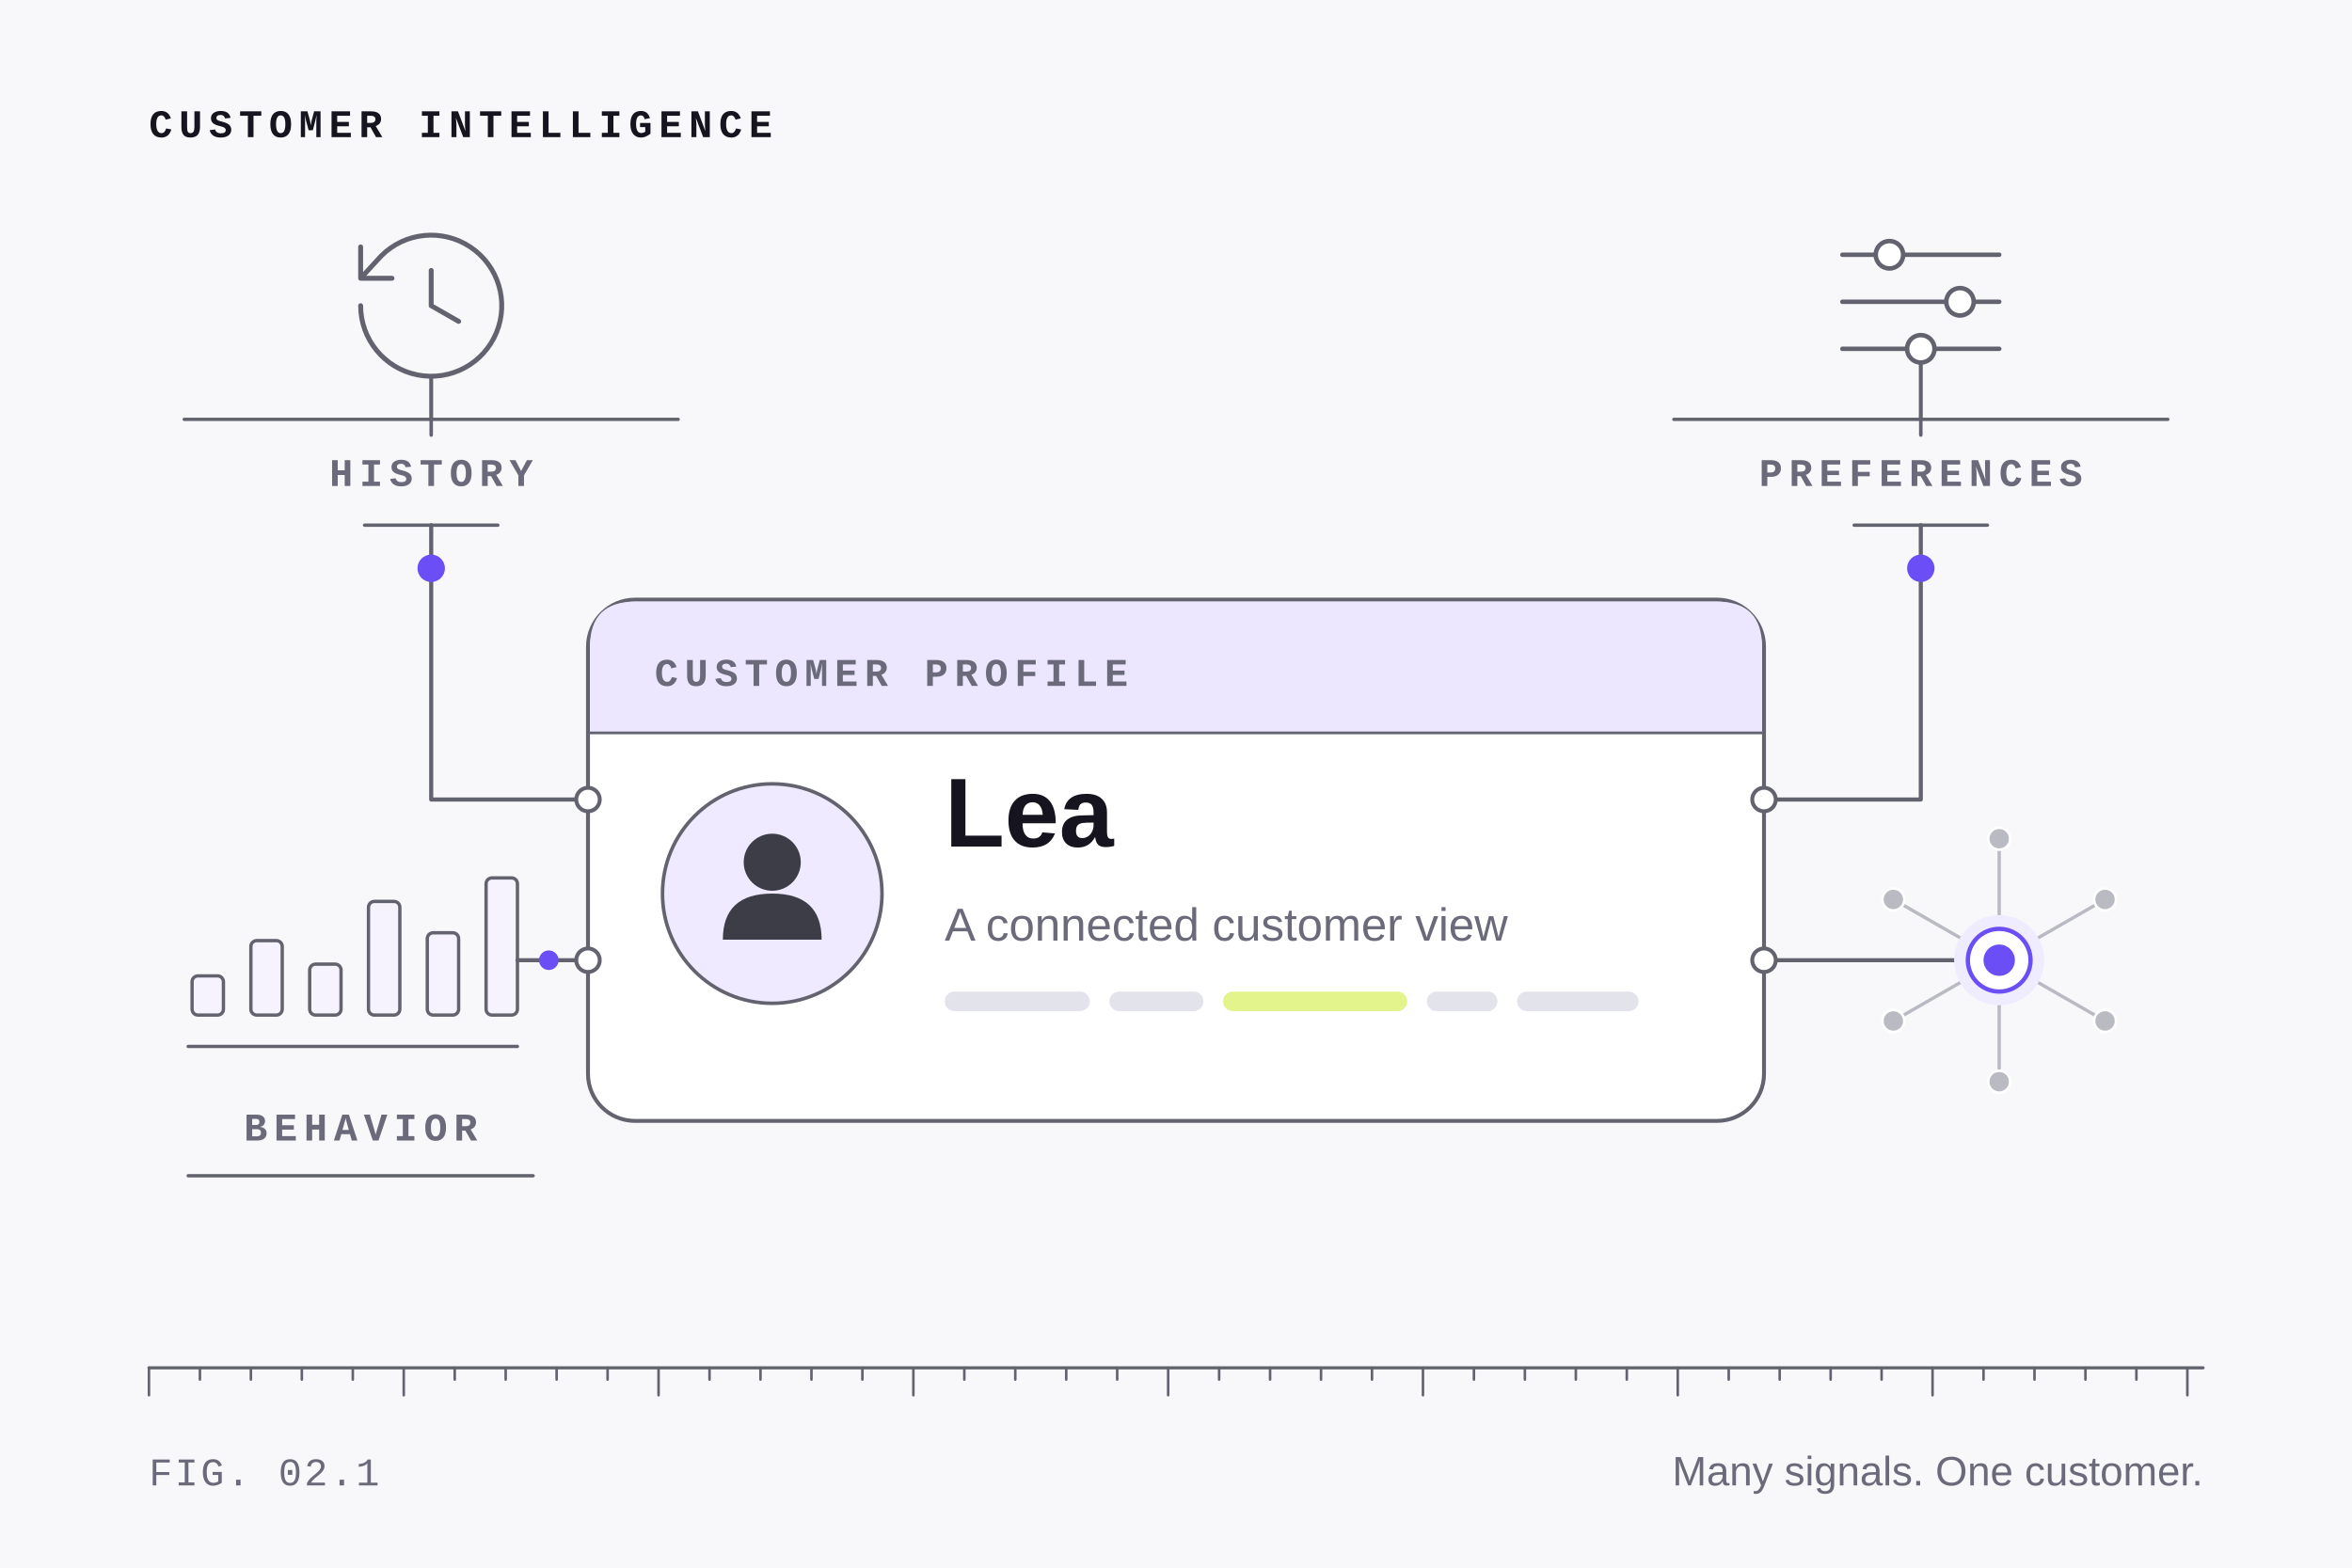
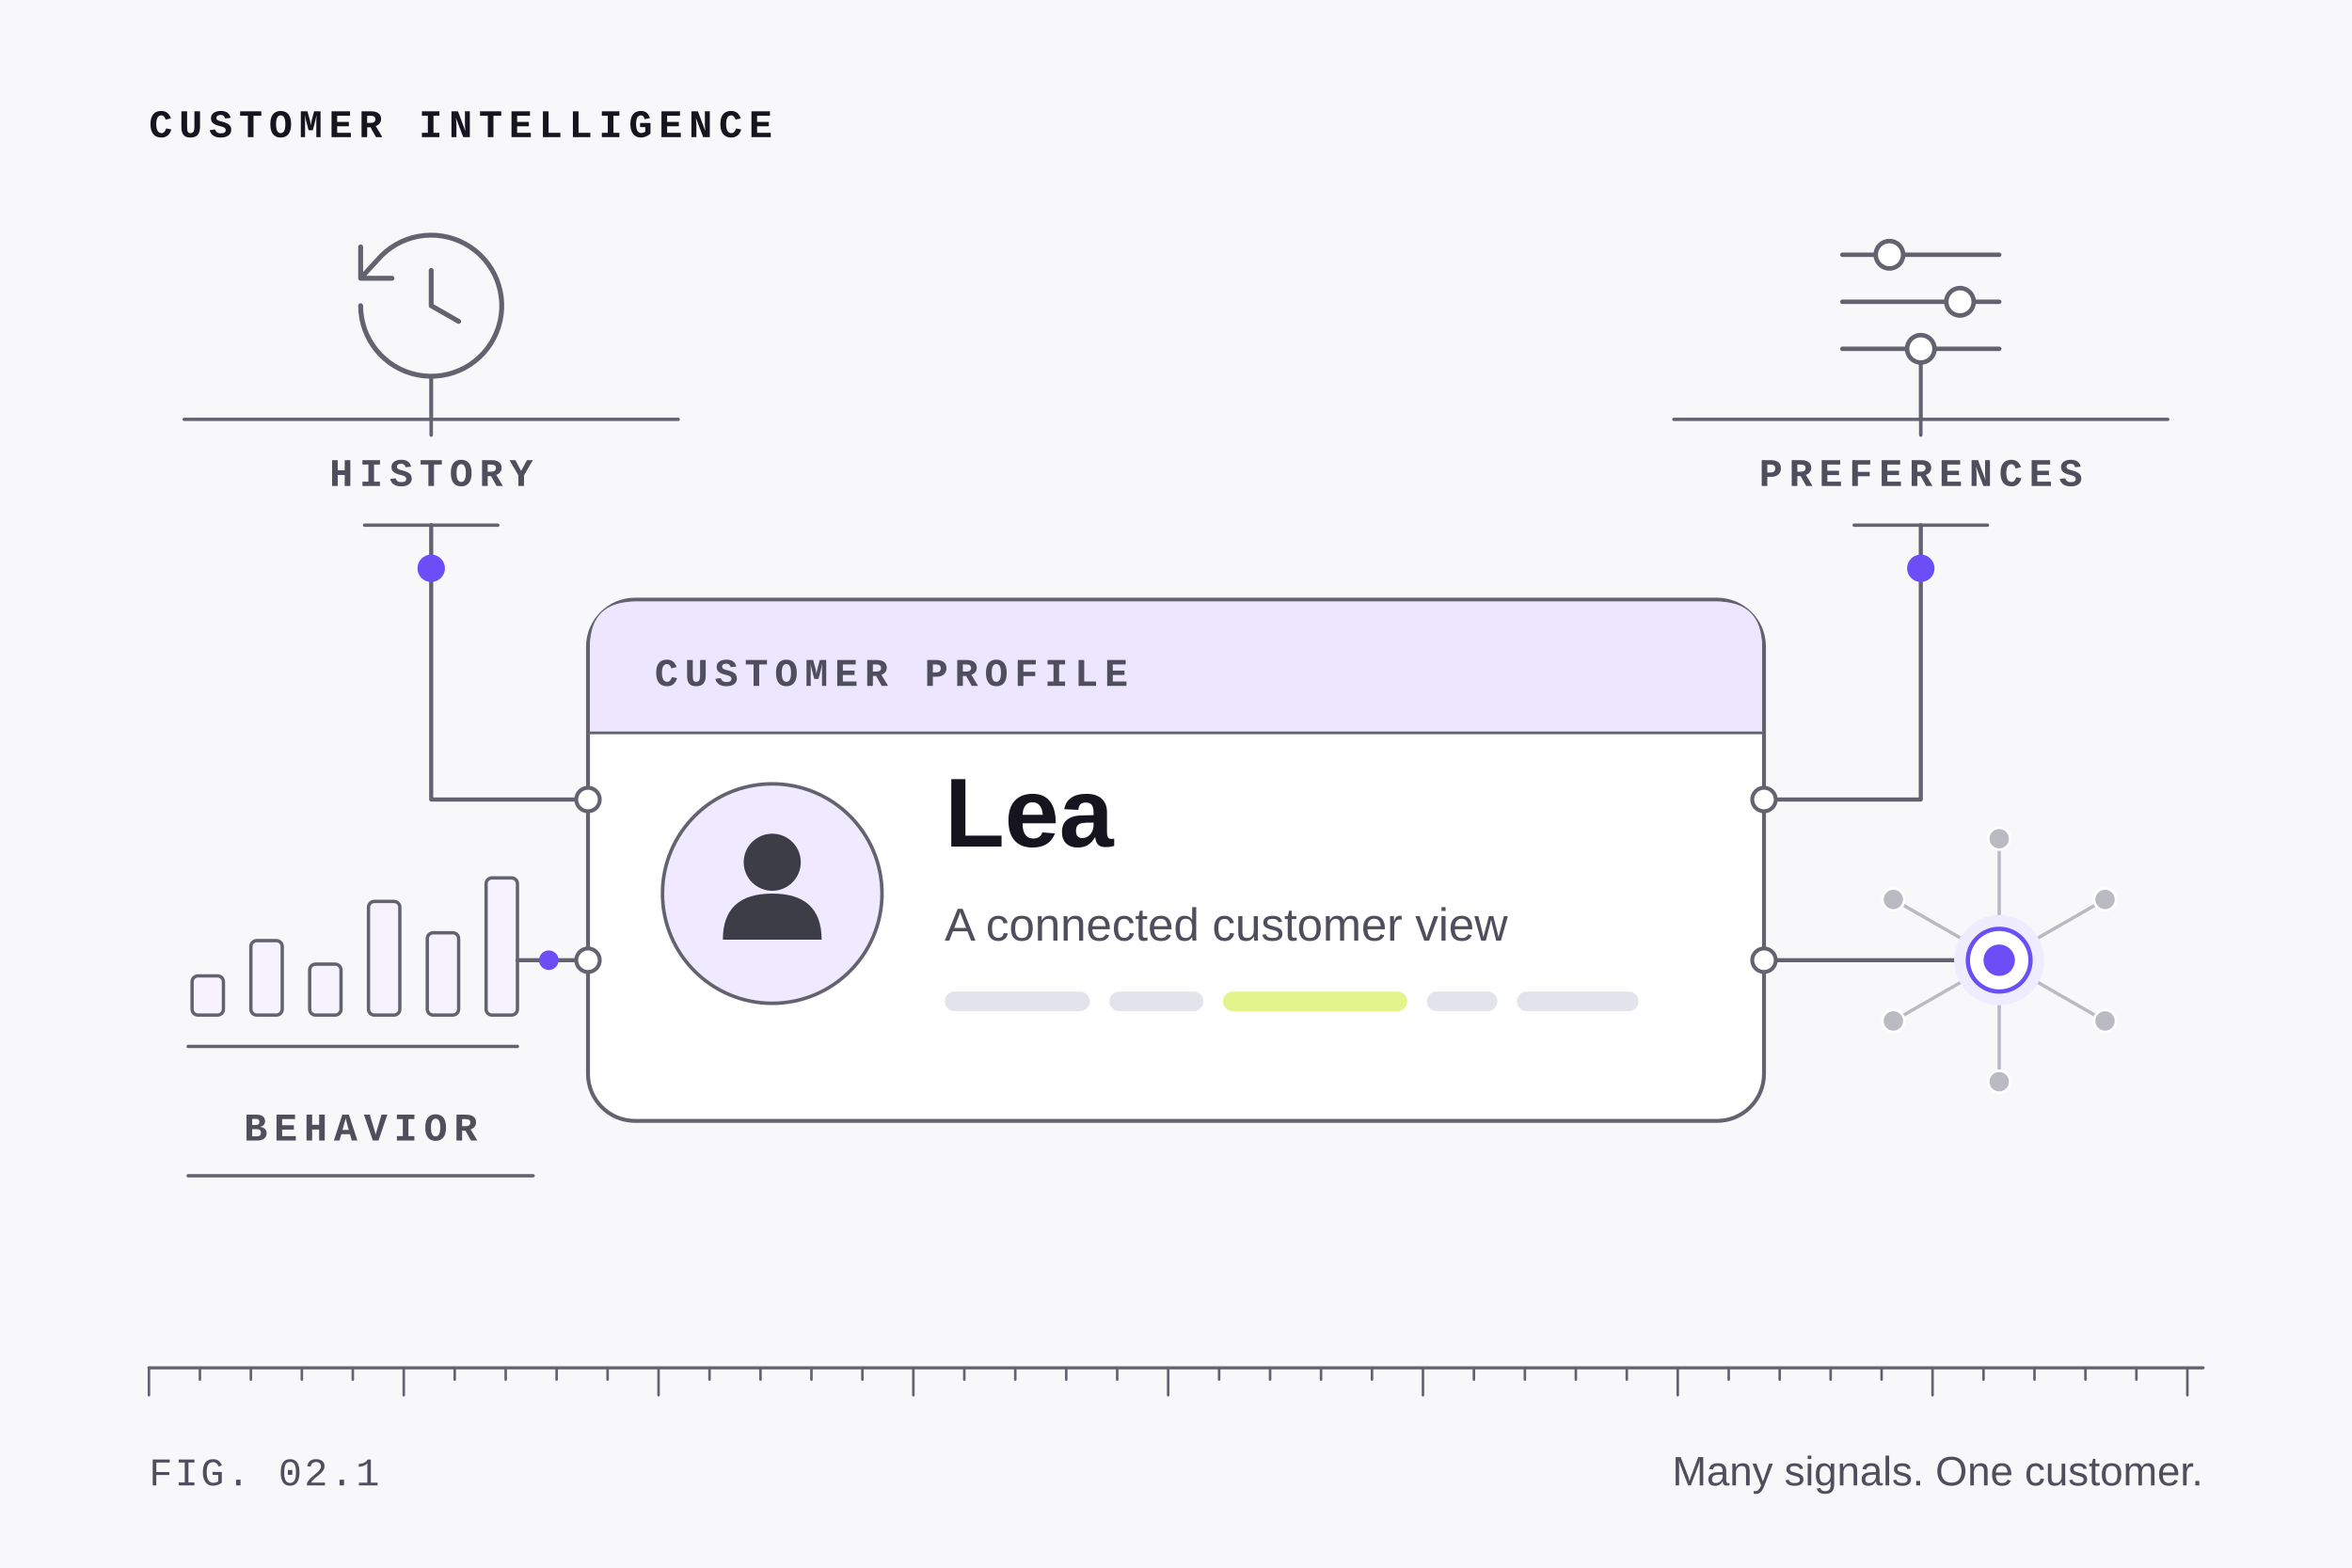
<svg xmlns="http://www.w3.org/2000/svg" width="600" height="400" viewBox="0 0 600 400" role="img" aria-labelledby="know-your-customers-title know-your-customers-desc" shape-rendering="geometricPrecision">
  <defs>
    <linearGradient id="surface" x1="0" y1="0" x2="1" y2="1">
      <stop stop-color="#e9eaef" />
      <stop offset=".6" stop-color="#f9f9fb" />
      <stop offset="1" stop-color="#fff" />
    </linearGradient>
    <linearGradient id="metal" x1="0" y1="0" x2="1" y2="1">
      <stop stop-color="#fafafc" />
      <stop offset="1" stop-color="#c6c8d0" />
    </linearGradient>
    <linearGradient id="band" x1="0" y1="0" x2="1" y2="0">
      <stop stop-color="#e6dfff" />
      <stop offset="1" stop-color="#f7f5ff" />
    </linearGradient>
    <radialGradient id="avatar" cx=".35" cy=".25" r=".9">
      <stop stop-color="#faf8ff" />
      <stop offset="1" stop-color="#e3dff1" />
    </radialGradient>
    <radialGradient id="person" cx=".32" cy=".2" r=".8">
      <stop stop-color="#8e909c" />
      <stop offset=".6" stop-color="#44444f" />
      <stop offset="1" stop-color="#24232f" />
    </radialGradient>
    <linearGradient id="backdrop" x1="0" y1="0" x2="0" y2="1">
      <stop stop-color="#fcfcfd" />
      <stop offset="1" stop-color="#f8f8fb" />
    </linearGradient>
  </defs>
  <rect x="0" y="0" width="600" height="400" rx="0" fill="#f8f8fb" stroke="none" stroke-width="0" vector-effect="non-scaling-stroke" />
  <text x="38" y="35" font-family="'SFMono-Regular', Consolas, 'Liberation Mono', monospace" font-size="10" font-weight="600" fill="var(--diagram-ink, #16151f)" text-anchor="start" letter-spacing="1.65">CUSTOMER INTELLIGENCE</text>
  <path d="M47 107H173" fill="none" stroke="var(--diagram-line, #62636f)" stroke-width="0.85" stroke-linecap="round" stroke-linejoin="round" vector-effect="non-scaling-stroke" />
  <path d="M110 107L110 111" fill="none" stroke="var(--diagram-line, #62636f)" stroke-width="0.9" stroke-linecap="round" stroke-linejoin="round" vector-effect="non-scaling-stroke" />
-   <text x="110" y="124" font-family="'SFMono-Regular', Consolas, 'Liberation Mono', monospace" font-size="10" font-weight="600" fill="var(--diagram-muted, #6b6a7a)" text-anchor="middle" letter-spacing="1.65">HISTORY</text>
+   <text x="110" y="124" font-family="'SFMono-Regular', Consolas, 'Liberation Mono', monospace" font-size="10" font-weight="600" fill="var(--diagram-muted, #4f4e5c)" text-anchor="middle" letter-spacing="1.65">HISTORY</text>
  <path d="M93 134H127" fill="none" stroke="var(--diagram-line, #62636f)" stroke-width="0.85" stroke-linecap="round" stroke-linejoin="round" vector-effect="non-scaling-stroke" />
  <path d="M92 78A18 18 0 1 0 97.272 65.272L92 71M92 63V71H100" fill="none" stroke="var(--diagram-line, #62636f)" stroke-width="1.25" stroke-linecap="round" stroke-linejoin="round" vector-effect="non-scaling-stroke" data-icon="history" />
  <path d="M110 69V78L117 82" fill="none" stroke="var(--diagram-line, #62636f)" stroke-width="1.25" stroke-linecap="round" stroke-linejoin="round" vector-effect="non-scaling-stroke" />
  <path d="M110 96L110 107" fill="none" stroke="var(--diagram-line, #62636f)" stroke-width="1" stroke-linecap="round" stroke-linejoin="round" vector-effect="non-scaling-stroke" />
  <path d="M427 107H553" fill="none" stroke="var(--diagram-line, #62636f)" stroke-width="0.85" stroke-linecap="round" stroke-linejoin="round" vector-effect="non-scaling-stroke" />
  <path d="M490 107L490 111" fill="none" stroke="var(--diagram-line, #62636f)" stroke-width="0.9" stroke-linecap="round" stroke-linejoin="round" vector-effect="non-scaling-stroke" />
-   <text x="490" y="124" font-family="'SFMono-Regular', Consolas, 'Liberation Mono', monospace" font-size="10" font-weight="600" fill="var(--diagram-muted, #6b6a7a)" text-anchor="middle" letter-spacing="1.65">PREFERENCES</text>
+   <text x="490" y="124" font-family="'SFMono-Regular', Consolas, 'Liberation Mono', monospace" font-size="10" font-weight="600" fill="var(--diagram-muted, #4f4e5c)" text-anchor="middle" letter-spacing="1.65">PREFERENCES</text>
  <path d="M473 134H507" fill="none" stroke="var(--diagram-line, #62636f)" stroke-width="0.85" stroke-linecap="round" stroke-linejoin="round" vector-effect="non-scaling-stroke" />
  <path d="M470 65H510" fill="none" stroke="var(--diagram-line, #62636f)" stroke-width="1.15" stroke-linecap="round" stroke-linejoin="round" vector-effect="non-scaling-stroke" />
  <circle cx="482" cy="65" r="3.5" fill="var(--paper, #ffffff)" stroke="var(--diagram-line, #62636f)" stroke-width="1.15" vector-effect="non-scaling-stroke" />
  <path d="M470 77H510" fill="none" stroke="var(--diagram-line, #62636f)" stroke-width="1.15" stroke-linecap="round" stroke-linejoin="round" vector-effect="non-scaling-stroke" />
  <circle cx="500" cy="77" r="3.5" fill="var(--paper, #ffffff)" stroke="var(--diagram-line, #62636f)" stroke-width="1.15" vector-effect="non-scaling-stroke" />
  <path d="M470 89H510" fill="none" stroke="var(--diagram-line, #62636f)" stroke-width="1.15" stroke-linecap="round" stroke-linejoin="round" vector-effect="non-scaling-stroke" />
  <circle cx="490" cy="89" r="3.5" fill="var(--paper, #ffffff)" stroke="var(--diagram-line, #62636f)" stroke-width="1.15" vector-effect="non-scaling-stroke" />
  <path d="M490 92.5L490 107" fill="none" stroke="var(--diagram-line, #62636f)" stroke-width="1" stroke-linecap="round" stroke-linejoin="round" vector-effect="non-scaling-stroke" />
  <path d="M110 134L110 204L150 204" fill="none" stroke="var(--diagram-line, #62636f)" stroke-width="1.05" stroke-linecap="round" stroke-linejoin="round" vector-effect="non-scaling-stroke" data-connection="history-to-profile" data-from="history" data-to="profile-history" />
  <path d="M490 134L490 204L450 204" fill="none" stroke="var(--diagram-line, #62636f)" stroke-width="1.05" stroke-linecap="round" stroke-linejoin="round" vector-effect="non-scaling-stroke" data-connection="preferences-to-profile" data-from="preferences" data-to="profile-preferences" />
  <circle cx="110" cy="145" r="3.5" fill="var(--violet, #6b4ef5)" stroke="none" stroke-width="0" vector-effect="non-scaling-stroke" />
  <circle cx="490" cy="145" r="3.5" fill="var(--violet, #6b4ef5)" stroke="none" stroke-width="0" vector-effect="non-scaling-stroke" />
  <rect x="150" y="153" width="300" height="133" rx="12" fill="var(--paper, #ffffff)" stroke="var(--diagram-line, #62636f)" stroke-width="1" vector-effect="non-scaling-stroke" data-card="customer-profile" />
  <path d="M150.5 187V165Q150.5 153.5 162 153.5H438Q449.5 153.5 449.5 165V187Z" fill="#ece6ff" stroke="none" stroke-width="0" stroke-linecap="round" stroke-linejoin="round" vector-effect="non-scaling-stroke" />
  <path d="M150 187H450" fill="none" stroke="var(--diagram-line, #62636f)" stroke-width="0.7" stroke-linecap="round" stroke-linejoin="round" vector-effect="non-scaling-stroke" />
-   <text x="167" y="175" font-family="'SFMono-Regular', Consolas, 'Liberation Mono', monospace" font-size="10" font-weight="600" fill="var(--diagram-muted, #6b6a7a)" text-anchor="start" letter-spacing="1.65">CUSTOMER PROFILE</text>
+   <text x="167" y="175" font-family="'SFMono-Regular', Consolas, 'Liberation Mono', monospace" font-size="10" font-weight="600" fill="var(--diagram-muted, #4f4e5c)" text-anchor="start" letter-spacing="1.65">CUSTOMER PROFILE</text>
  <circle cx="197" cy="228" r="28" fill="#efeaff" stroke="var(--diagram-line, #62636f)" stroke-width="0.9" vector-effect="non-scaling-stroke" />
  <circle cx="197" cy="220" r="7.28" fill="#3d3d48" stroke="none" stroke-width="0" vector-effect="non-scaling-stroke" />
  <path d="M184.4 239.76Q184.4 228 197 228Q209.6 228 209.6 239.76Z" fill="#3d3d48" stroke="none" stroke-width="0" stroke-linecap="round" stroke-linejoin="round" vector-effect="non-scaling-stroke" />
  <text x="241" y="216" font-family="Montserrat, 'Helvetica Neue', Arial, sans-serif" font-size="25" font-weight="700" fill="var(--diagram-ink, #16151f)" text-anchor="start">Lea</text>
-   <text x="241" y="240" font-family="Montserrat, 'Helvetica Neue', Arial, sans-serif" font-size="11.8" font-weight="400" fill="var(--diagram-muted, #6b6a7a)" text-anchor="start">A connected customer view</text>
+   <text x="241" y="240" font-family="Montserrat, 'Helvetica Neue', Arial, sans-serif" font-size="11.8" font-weight="400" fill="var(--diagram-muted, #4f4e5c)" text-anchor="start">A connected customer view</text>
  <rect x="241" y="253" width="37" height="5" rx="2.5" fill="#e3e3eb" stroke="none" stroke-width="0" vector-effect="non-scaling-stroke" />
  <rect x="283" y="253" width="24" height="5" rx="2.5" fill="#e3e3eb" stroke="none" stroke-width="0" vector-effect="non-scaling-stroke" />
  <rect x="312" y="253" width="47" height="5" rx="2.5" fill="var(--diagram-highlight, #e4f48c)" stroke="none" stroke-width="0" vector-effect="non-scaling-stroke" />
  <rect x="364" y="253" width="18" height="5" rx="2.5" fill="#e3e3eb" stroke="none" stroke-width="0" vector-effect="non-scaling-stroke" />
  <rect x="387" y="253" width="31" height="5" rx="2.5" fill="#e3e3eb" stroke="none" stroke-width="0" vector-effect="non-scaling-stroke" />
  <rect x="49" y="249" width="8" height="10" rx="1.5" fill="#f6f3ff" stroke="var(--diagram-line, #62636f)" stroke-width="0.85" vector-effect="non-scaling-stroke" />
  <rect x="64" y="240" width="8" height="19" rx="1.5" fill="#f6f3ff" stroke="var(--diagram-line, #62636f)" stroke-width="0.85" vector-effect="non-scaling-stroke" />
  <rect x="79" y="246" width="8" height="13" rx="1.5" fill="#f6f3ff" stroke="var(--diagram-line, #62636f)" stroke-width="0.85" vector-effect="non-scaling-stroke" />
  <rect x="94" y="230" width="8" height="29" rx="1.5" fill="#f6f3ff" stroke="var(--diagram-line, #62636f)" stroke-width="0.85" vector-effect="non-scaling-stroke" />
  <rect x="109" y="238" width="8" height="21" rx="1.5" fill="#f6f3ff" stroke="var(--diagram-line, #62636f)" stroke-width="0.85" vector-effect="non-scaling-stroke" />
  <rect x="124" y="224" width="8" height="35" rx="1.5" fill="#f6f3ff" stroke="var(--diagram-line, #62636f)" stroke-width="0.85" vector-effect="non-scaling-stroke" />
  <path d="M48 267H132" fill="none" stroke="var(--diagram-line, #62636f)" stroke-width="0.85" stroke-linecap="round" stroke-linejoin="round" vector-effect="non-scaling-stroke" />
-   <text x="92" y="291" font-family="'SFMono-Regular', Consolas, 'Liberation Mono', monospace" font-size="10" font-weight="600" fill="var(--diagram-muted, #6b6a7a)" text-anchor="middle" letter-spacing="1.65">BEHAVIOR</text>
+   <text x="92" y="291" font-family="'SFMono-Regular', Consolas, 'Liberation Mono', monospace" font-size="10" font-weight="600" fill="var(--diagram-muted, #4f4e5c)" text-anchor="middle" letter-spacing="1.65">BEHAVIOR</text>
  <path d="M48 300H136" fill="none" stroke="var(--diagram-line, #62636f)" stroke-width="0.85" stroke-linecap="round" stroke-linejoin="round" vector-effect="non-scaling-stroke" />
  <path d="M132 245L150 245" fill="none" stroke="var(--diagram-line, #62636f)" stroke-width="1.05" stroke-linecap="round" stroke-linejoin="round" vector-effect="non-scaling-stroke" data-connection="behavior-to-profile" data-from="behavior" data-to="profile-behavior" />
  <circle cx="140" cy="245" r="2.5" fill="var(--violet, #6b4ef5)" stroke="none" stroke-width="0" vector-effect="non-scaling-stroke" />
  <path d="M510 245L510 214" fill="none" stroke="var(--diagram-dot, #b9bac2)" stroke-width="0.85" stroke-linecap="round" stroke-linejoin="round" vector-effect="non-scaling-stroke" data-network-spoke="" />
  <path d="M510 245L537 229.5" fill="none" stroke="var(--diagram-dot, #b9bac2)" stroke-width="0.85" stroke-linecap="round" stroke-linejoin="round" vector-effect="non-scaling-stroke" data-network-spoke="" />
  <path d="M510 245L537 260.5" fill="none" stroke="var(--diagram-dot, #b9bac2)" stroke-width="0.85" stroke-linecap="round" stroke-linejoin="round" vector-effect="non-scaling-stroke" data-network-spoke="" />
  <path d="M510 245L510 276" fill="none" stroke="var(--diagram-dot, #b9bac2)" stroke-width="0.85" stroke-linecap="round" stroke-linejoin="round" vector-effect="non-scaling-stroke" data-network-spoke="" />
  <path d="M510 245L483 260.5" fill="none" stroke="var(--diagram-dot, #b9bac2)" stroke-width="0.85" stroke-linecap="round" stroke-linejoin="round" vector-effect="non-scaling-stroke" data-network-spoke="" />
  <path d="M510 245L483 229.5" fill="none" stroke="var(--diagram-dot, #b9bac2)" stroke-width="0.85" stroke-linecap="round" stroke-linejoin="round" vector-effect="non-scaling-stroke" data-network-spoke="" />
  <path d="M510 245L450 245" fill="none" stroke="var(--diagram-line, #62636f)" stroke-width="1.05" stroke-linecap="round" stroke-linejoin="round" vector-effect="non-scaling-stroke" data-connection="signals-to-profile" data-from="signals" data-to="profile-signals" />
  <circle cx="510" cy="214" r="2.8" fill="var(--diagram-dot, #b9bac2)" stroke="var(--paper, #ffffff)" stroke-width="0.65" vector-effect="non-scaling-stroke" data-network-input="" />
  <circle cx="537" cy="229.5" r="2.8" fill="var(--diagram-dot, #b9bac2)" stroke="var(--paper, #ffffff)" stroke-width="0.65" vector-effect="non-scaling-stroke" data-network-input="" />
  <circle cx="537" cy="260.5" r="2.8" fill="var(--diagram-dot, #b9bac2)" stroke="var(--paper, #ffffff)" stroke-width="0.65" vector-effect="non-scaling-stroke" data-network-input="" />
  <circle cx="510" cy="276" r="2.8" fill="var(--diagram-dot, #b9bac2)" stroke="var(--paper, #ffffff)" stroke-width="0.65" vector-effect="non-scaling-stroke" data-network-input="" />
  <circle cx="483" cy="260.5" r="2.8" fill="var(--diagram-dot, #b9bac2)" stroke="var(--paper, #ffffff)" stroke-width="0.65" vector-effect="non-scaling-stroke" data-network-input="" />
  <circle cx="483" cy="229.5" r="2.8" fill="var(--diagram-dot, #b9bac2)" stroke="var(--paper, #ffffff)" stroke-width="0.65" vector-effect="non-scaling-stroke" data-network-input="" />
  <circle cx="510" cy="245" r="11.5" fill="var(--diagram-selected-surface, #f0ecff)" stroke="none" stroke-width="0" vector-effect="non-scaling-stroke" />
  <circle cx="510" cy="245" r="8" fill="var(--paper, #ffffff)" stroke="var(--violet, #6b4ef5)" stroke-width="1.1" vector-effect="non-scaling-stroke" />
  <circle cx="510" cy="245" r="4" fill="var(--violet, #6b4ef5)" stroke="none" stroke-width="0" vector-effect="non-scaling-stroke" />
  <circle cx="110" cy="134" r="0" fill="none" stroke="none" stroke-width="0" vector-effect="non-scaling-stroke" data-anchor="history" />
  <circle cx="490" cy="134" r="0" fill="none" stroke="none" stroke-width="0" vector-effect="non-scaling-stroke" data-anchor="preferences" />
  <circle cx="150" cy="204" r="3" fill="var(--paper, #ffffff)" stroke="var(--diagram-line, #62636f)" stroke-width="1" vector-effect="non-scaling-stroke" data-anchor="profile-history" />
  <circle cx="450" cy="204" r="3" fill="var(--paper, #ffffff)" stroke="var(--diagram-line, #62636f)" stroke-width="1" vector-effect="non-scaling-stroke" data-anchor="profile-preferences" />
  <circle cx="132" cy="245" r="0" fill="none" stroke="none" stroke-width="0" vector-effect="non-scaling-stroke" data-anchor="behavior" />
  <circle cx="150" cy="245" r="3" fill="var(--paper, #ffffff)" stroke="var(--diagram-line, #62636f)" stroke-width="1" vector-effect="non-scaling-stroke" data-anchor="profile-behavior" />
  <circle cx="510" cy="245" r="0" fill="none" stroke="none" stroke-width="0" vector-effect="non-scaling-stroke" data-anchor="signals" />
  <circle cx="450" cy="245" r="3" fill="var(--paper, #ffffff)" stroke="var(--diagram-line, #62636f)" stroke-width="1" vector-effect="non-scaling-stroke" data-anchor="profile-signals" />
  <path d="M38 349H562" fill="none" stroke="var(--diagram-line, #62636f)" stroke-width="0.8" stroke-linecap="round" stroke-linejoin="round" vector-effect="non-scaling-stroke" />
  <path d="M38 349L38 356" fill="none" stroke="var(--diagram-line, #62636f)" stroke-width="0.65" stroke-linecap="round" stroke-linejoin="round" vector-effect="non-scaling-stroke" />
  <path d="M51 349L51 352" fill="none" stroke="var(--diagram-line, #62636f)" stroke-width="0.65" stroke-linecap="round" stroke-linejoin="round" vector-effect="non-scaling-stroke" />
  <path d="M64 349L64 352" fill="none" stroke="var(--diagram-line, #62636f)" stroke-width="0.65" stroke-linecap="round" stroke-linejoin="round" vector-effect="non-scaling-stroke" />
  <path d="M77 349L77 352" fill="none" stroke="var(--diagram-line, #62636f)" stroke-width="0.65" stroke-linecap="round" stroke-linejoin="round" vector-effect="non-scaling-stroke" />
  <path d="M90 349L90 352" fill="none" stroke="var(--diagram-line, #62636f)" stroke-width="0.65" stroke-linecap="round" stroke-linejoin="round" vector-effect="non-scaling-stroke" />
  <path d="M103 349L103 356" fill="none" stroke="var(--diagram-line, #62636f)" stroke-width="0.65" stroke-linecap="round" stroke-linejoin="round" vector-effect="non-scaling-stroke" />
  <path d="M116 349L116 352" fill="none" stroke="var(--diagram-line, #62636f)" stroke-width="0.65" stroke-linecap="round" stroke-linejoin="round" vector-effect="non-scaling-stroke" />
  <path d="M129 349L129 352" fill="none" stroke="var(--diagram-line, #62636f)" stroke-width="0.65" stroke-linecap="round" stroke-linejoin="round" vector-effect="non-scaling-stroke" />
  <path d="M142 349L142 352" fill="none" stroke="var(--diagram-line, #62636f)" stroke-width="0.65" stroke-linecap="round" stroke-linejoin="round" vector-effect="non-scaling-stroke" />
  <path d="M155 349L155 352" fill="none" stroke="var(--diagram-line, #62636f)" stroke-width="0.65" stroke-linecap="round" stroke-linejoin="round" vector-effect="non-scaling-stroke" />
  <path d="M168 349L168 356" fill="none" stroke="var(--diagram-line, #62636f)" stroke-width="0.65" stroke-linecap="round" stroke-linejoin="round" vector-effect="non-scaling-stroke" />
  <path d="M181 349L181 352" fill="none" stroke="var(--diagram-line, #62636f)" stroke-width="0.65" stroke-linecap="round" stroke-linejoin="round" vector-effect="non-scaling-stroke" />
  <path d="M194 349L194 352" fill="none" stroke="var(--diagram-line, #62636f)" stroke-width="0.65" stroke-linecap="round" stroke-linejoin="round" vector-effect="non-scaling-stroke" />
  <path d="M207 349L207 352" fill="none" stroke="var(--diagram-line, #62636f)" stroke-width="0.65" stroke-linecap="round" stroke-linejoin="round" vector-effect="non-scaling-stroke" />
  <path d="M220 349L220 352" fill="none" stroke="var(--diagram-line, #62636f)" stroke-width="0.65" stroke-linecap="round" stroke-linejoin="round" vector-effect="non-scaling-stroke" />
  <path d="M233 349L233 356" fill="none" stroke="var(--diagram-line, #62636f)" stroke-width="0.65" stroke-linecap="round" stroke-linejoin="round" vector-effect="non-scaling-stroke" />
  <path d="M246 349L246 352" fill="none" stroke="var(--diagram-line, #62636f)" stroke-width="0.65" stroke-linecap="round" stroke-linejoin="round" vector-effect="non-scaling-stroke" />
  <path d="M259 349L259 352" fill="none" stroke="var(--diagram-line, #62636f)" stroke-width="0.65" stroke-linecap="round" stroke-linejoin="round" vector-effect="non-scaling-stroke" />
  <path d="M272 349L272 352" fill="none" stroke="var(--diagram-line, #62636f)" stroke-width="0.65" stroke-linecap="round" stroke-linejoin="round" vector-effect="non-scaling-stroke" />
  <path d="M285 349L285 352" fill="none" stroke="var(--diagram-line, #62636f)" stroke-width="0.65" stroke-linecap="round" stroke-linejoin="round" vector-effect="non-scaling-stroke" />
  <path d="M298 349L298 356" fill="none" stroke="var(--diagram-line, #62636f)" stroke-width="0.65" stroke-linecap="round" stroke-linejoin="round" vector-effect="non-scaling-stroke" />
  <path d="M311 349L311 352" fill="none" stroke="var(--diagram-line, #62636f)" stroke-width="0.65" stroke-linecap="round" stroke-linejoin="round" vector-effect="non-scaling-stroke" />
  <path d="M324 349L324 352" fill="none" stroke="var(--diagram-line, #62636f)" stroke-width="0.65" stroke-linecap="round" stroke-linejoin="round" vector-effect="non-scaling-stroke" />
  <path d="M337 349L337 352" fill="none" stroke="var(--diagram-line, #62636f)" stroke-width="0.65" stroke-linecap="round" stroke-linejoin="round" vector-effect="non-scaling-stroke" />
  <path d="M350 349L350 352" fill="none" stroke="var(--diagram-line, #62636f)" stroke-width="0.65" stroke-linecap="round" stroke-linejoin="round" vector-effect="non-scaling-stroke" />
  <path d="M363 349L363 356" fill="none" stroke="var(--diagram-line, #62636f)" stroke-width="0.65" stroke-linecap="round" stroke-linejoin="round" vector-effect="non-scaling-stroke" />
  <path d="M376 349L376 352" fill="none" stroke="var(--diagram-line, #62636f)" stroke-width="0.65" stroke-linecap="round" stroke-linejoin="round" vector-effect="non-scaling-stroke" />
  <path d="M389 349L389 352" fill="none" stroke="var(--diagram-line, #62636f)" stroke-width="0.65" stroke-linecap="round" stroke-linejoin="round" vector-effect="non-scaling-stroke" />
  <path d="M402 349L402 352" fill="none" stroke="var(--diagram-line, #62636f)" stroke-width="0.65" stroke-linecap="round" stroke-linejoin="round" vector-effect="non-scaling-stroke" />
  <path d="M415 349L415 352" fill="none" stroke="var(--diagram-line, #62636f)" stroke-width="0.65" stroke-linecap="round" stroke-linejoin="round" vector-effect="non-scaling-stroke" />
  <path d="M428 349L428 356" fill="none" stroke="var(--diagram-line, #62636f)" stroke-width="0.65" stroke-linecap="round" stroke-linejoin="round" vector-effect="non-scaling-stroke" />
  <path d="M441 349L441 352" fill="none" stroke="var(--diagram-line, #62636f)" stroke-width="0.65" stroke-linecap="round" stroke-linejoin="round" vector-effect="non-scaling-stroke" />
  <path d="M454 349L454 352" fill="none" stroke="var(--diagram-line, #62636f)" stroke-width="0.65" stroke-linecap="round" stroke-linejoin="round" vector-effect="non-scaling-stroke" />
  <path d="M467 349L467 352" fill="none" stroke="var(--diagram-line, #62636f)" stroke-width="0.65" stroke-linecap="round" stroke-linejoin="round" vector-effect="non-scaling-stroke" />
  <path d="M480 349L480 352" fill="none" stroke="var(--diagram-line, #62636f)" stroke-width="0.65" stroke-linecap="round" stroke-linejoin="round" vector-effect="non-scaling-stroke" />
  <path d="M493 349L493 356" fill="none" stroke="var(--diagram-line, #62636f)" stroke-width="0.65" stroke-linecap="round" stroke-linejoin="round" vector-effect="non-scaling-stroke" />
  <path d="M506 349L506 352" fill="none" stroke="var(--diagram-line, #62636f)" stroke-width="0.65" stroke-linecap="round" stroke-linejoin="round" vector-effect="non-scaling-stroke" />
  <path d="M519 349L519 352" fill="none" stroke="var(--diagram-line, #62636f)" stroke-width="0.65" stroke-linecap="round" stroke-linejoin="round" vector-effect="non-scaling-stroke" />
  <path d="M532 349L532 352" fill="none" stroke="var(--diagram-line, #62636f)" stroke-width="0.65" stroke-linecap="round" stroke-linejoin="round" vector-effect="non-scaling-stroke" />
  <path d="M545 349L545 352" fill="none" stroke="var(--diagram-line, #62636f)" stroke-width="0.65" stroke-linecap="round" stroke-linejoin="round" vector-effect="non-scaling-stroke" />
  <path d="M558 349L558 356" fill="none" stroke="var(--diagram-line, #62636f)" stroke-width="0.65" stroke-linecap="round" stroke-linejoin="round" vector-effect="non-scaling-stroke" />
-   <text x="38" y="379" font-family="'SFMono-Regular', Consolas, 'Liberation Mono', monospace" font-size="10" font-weight="500" fill="var(--diagram-muted, #6b6a7a)" text-anchor="start" letter-spacing=".6">FIG. 02.1</text>
-   <text x="562" y="379" font-family="Montserrat, 'Helvetica Neue', Arial, sans-serif" font-size="10.5" font-weight="400" fill="var(--diagram-muted, #6b6a7a)" text-anchor="end">Many signals. One customer.</text>
+   <text x="38" y="379" font-family="'SFMono-Regular', Consolas, 'Liberation Mono', monospace" font-size="10" font-weight="500" fill="var(--diagram-muted, #4f4e5c)" text-anchor="start" letter-spacing=".6">FIG. 02.1</text>
+   <text x="562" y="379" font-family="Montserrat, 'Helvetica Neue', Arial, sans-serif" font-size="10.5" font-weight="400" fill="var(--diagram-muted, #4f4e5c)" text-anchor="end">Many signals. One customer.</text>
</svg>
